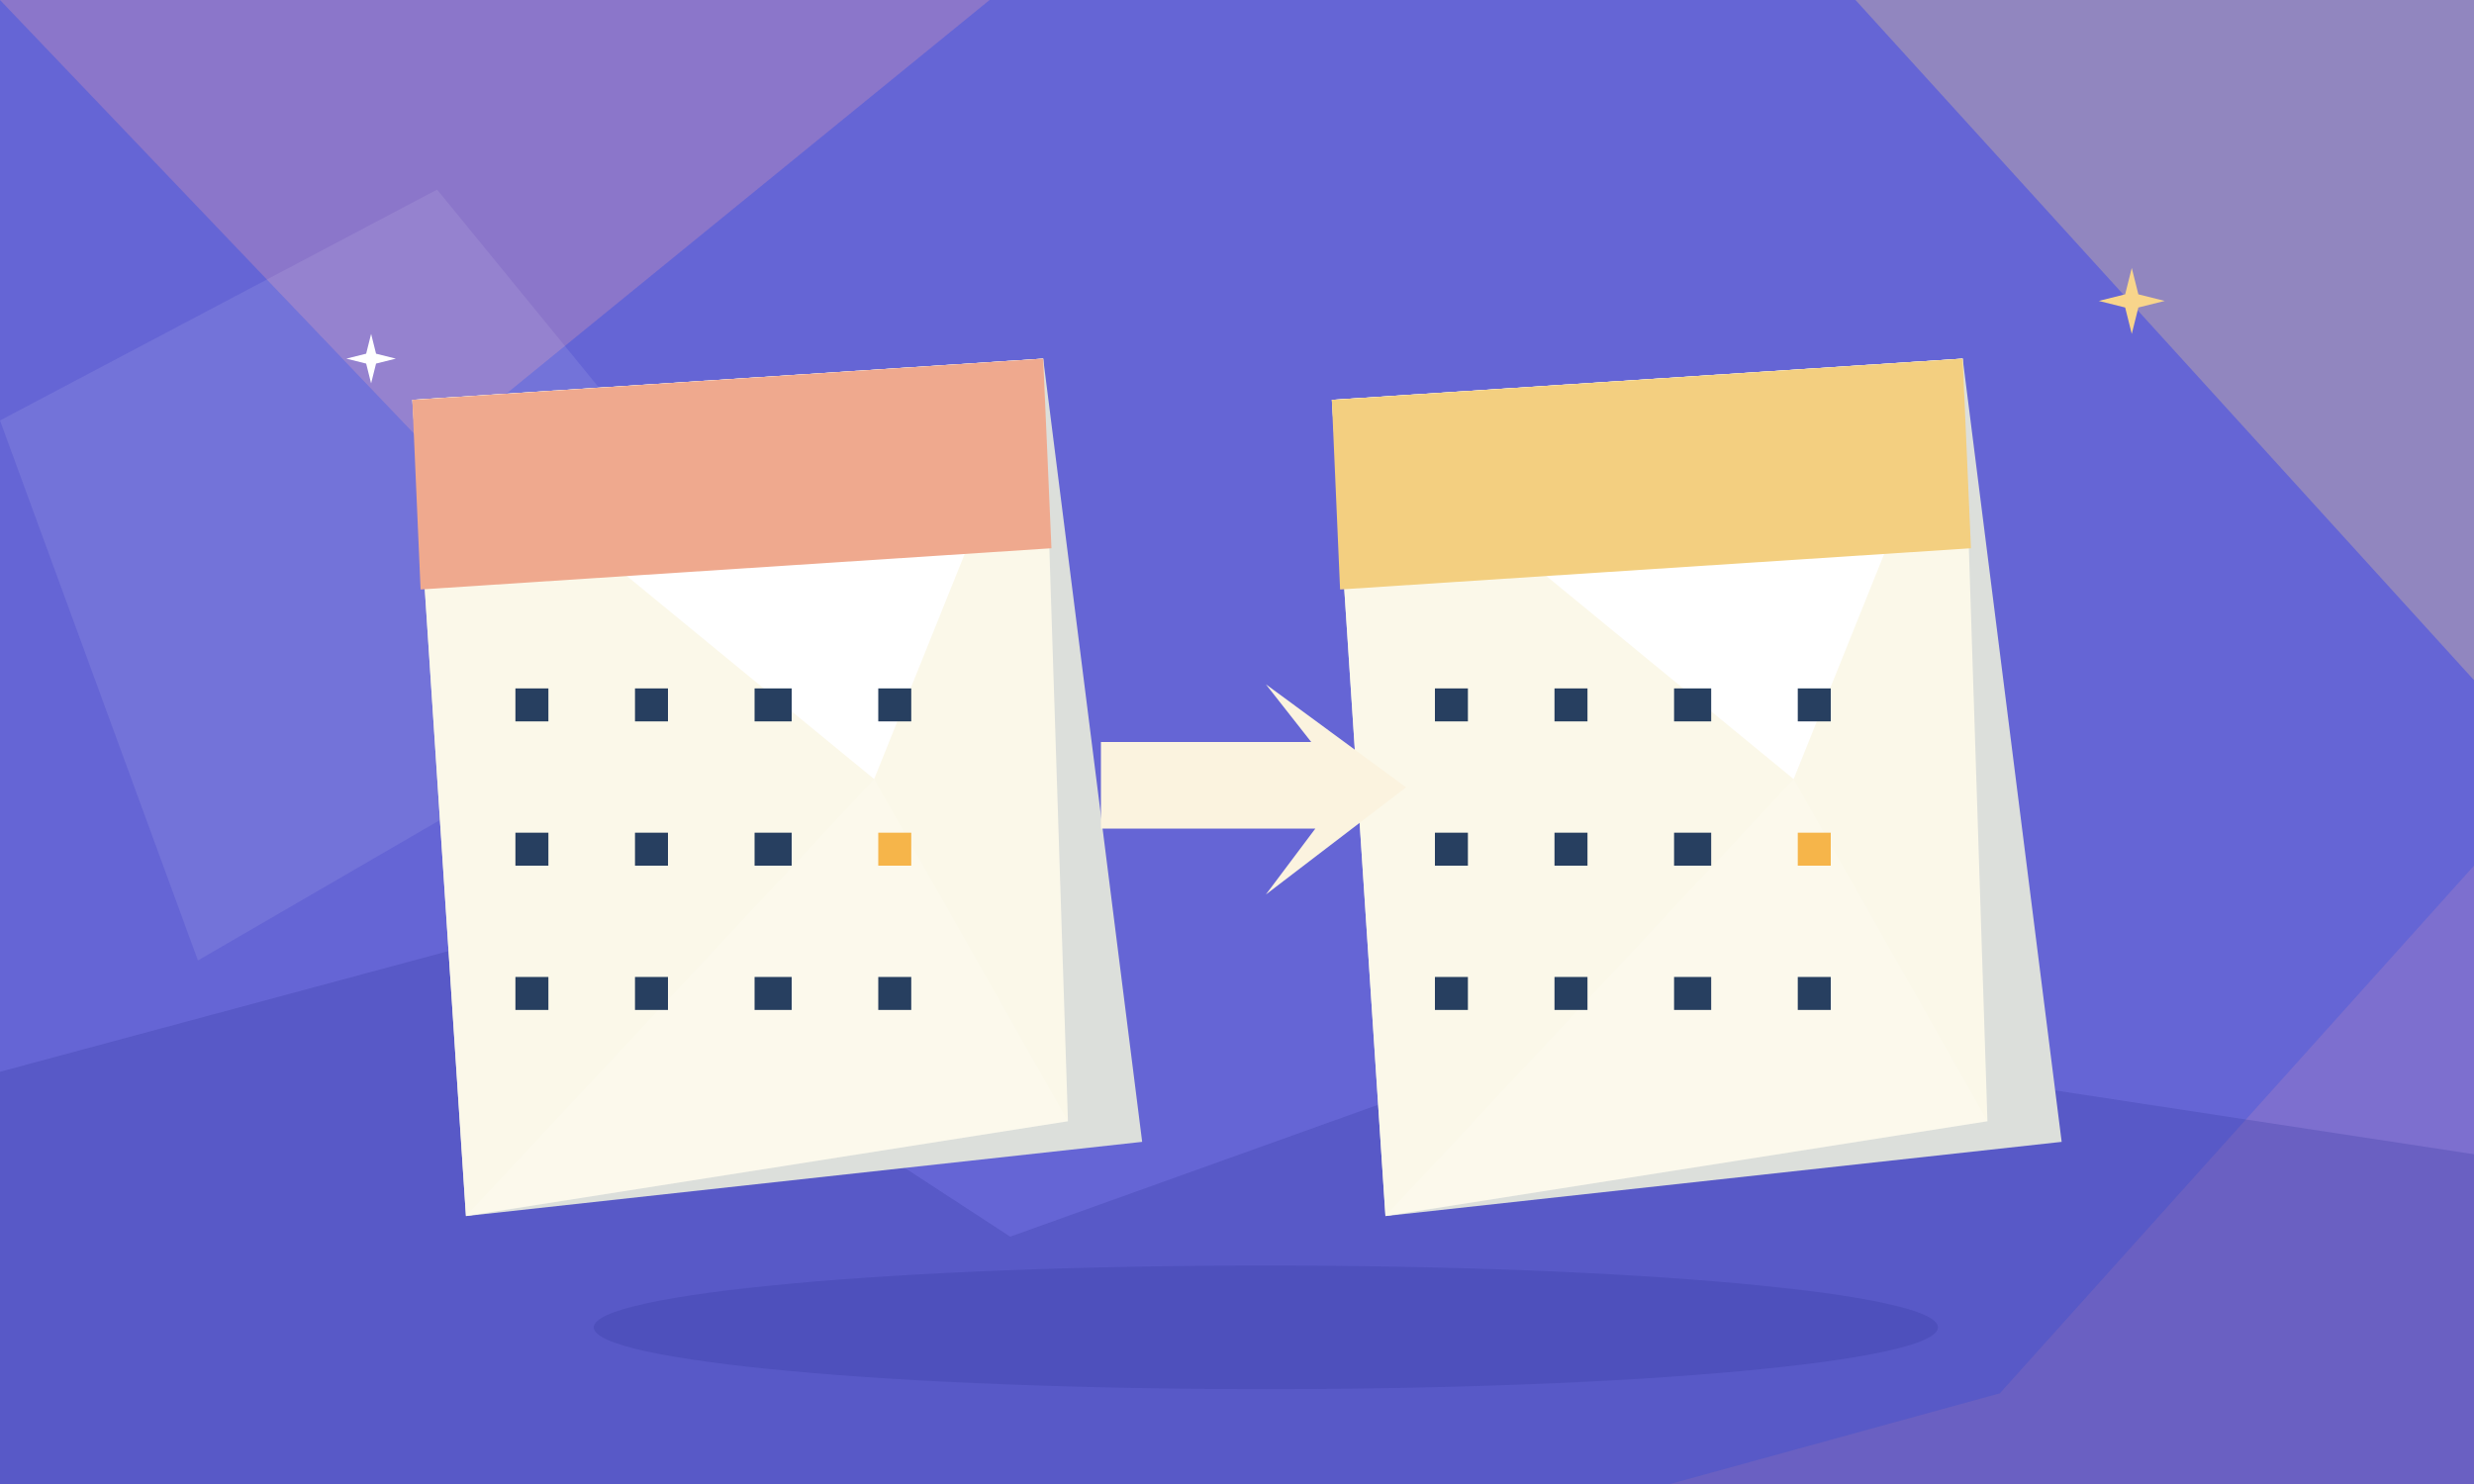
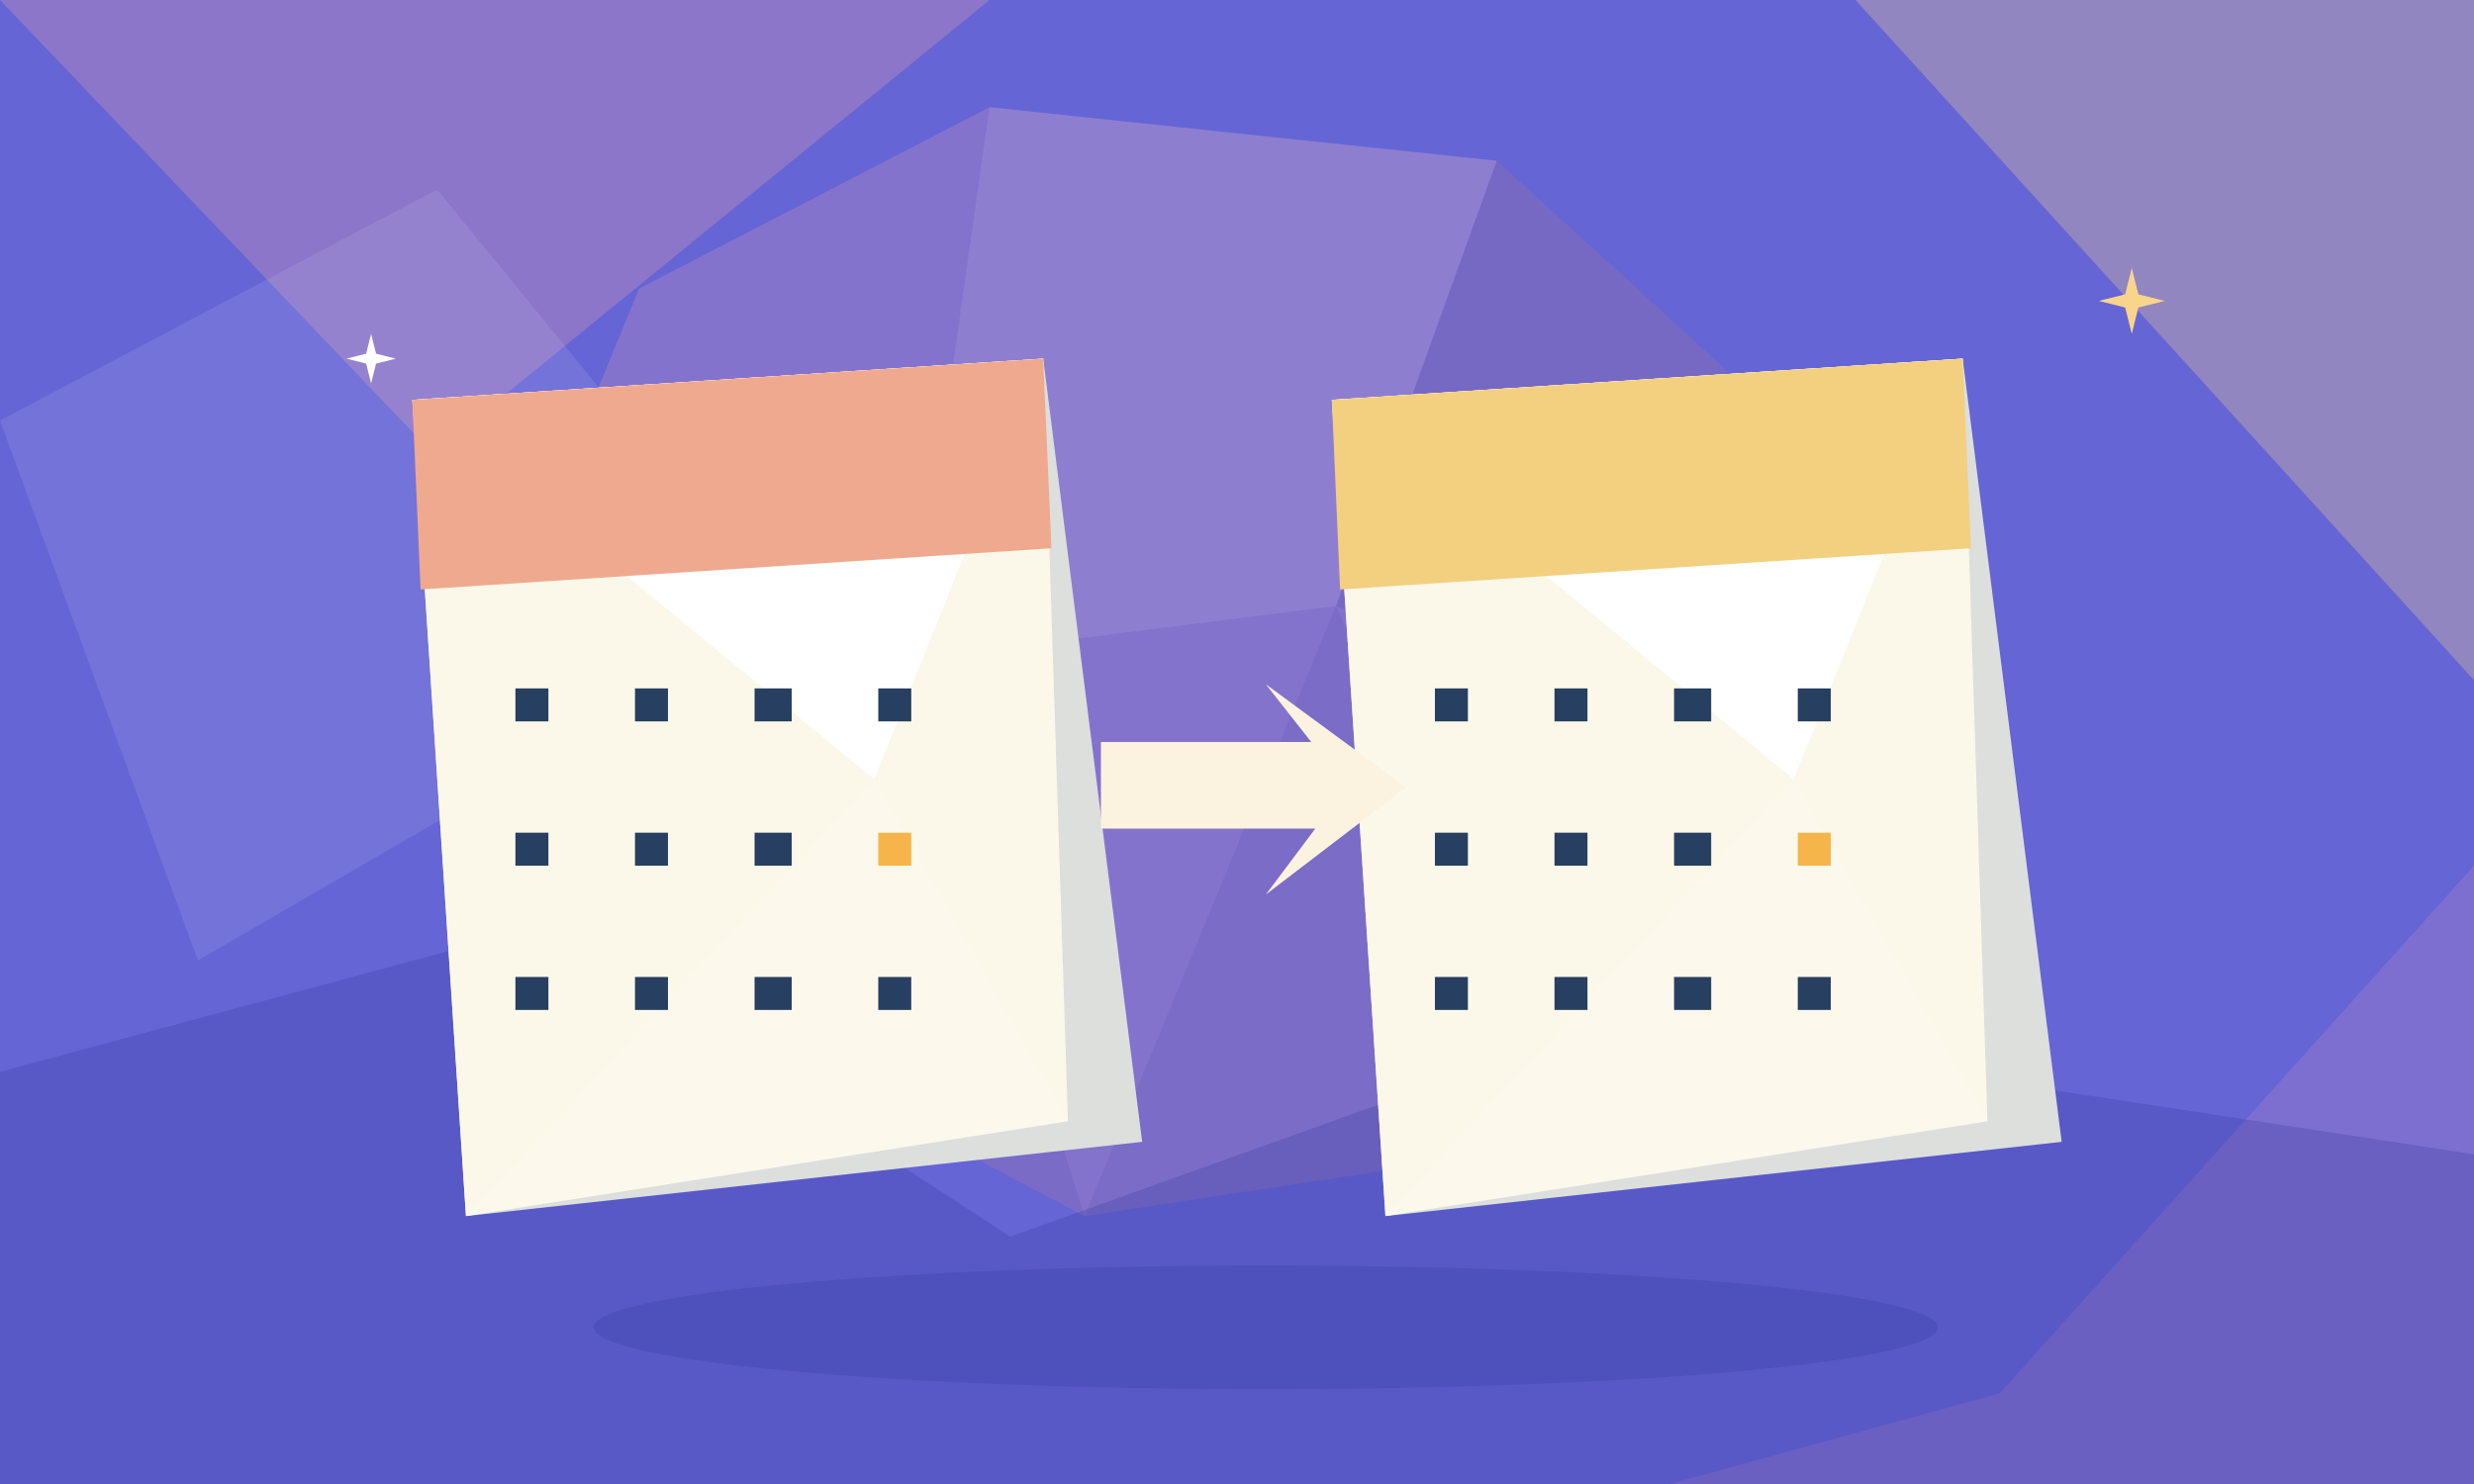
<svg xmlns="http://www.w3.org/2000/svg" width="600" height="360" viewBox="0 0 600 360" role="img" aria-labelledby="title desc">
  <rect width="600" height="360" fill="#6565D5" />
  <polygon points="0,0 240,0 105,110" fill="#FCA7A9" opacity=".25" />
  <polygon points="600,0 450,0 600,165" fill="#F8D58B" opacity=".3" />
  <polygon points="0,102 106,46 191,150 48,233" fill="#fff" opacity=".09" />
  <polygon points="485,338 600,210 600,360 405,360" fill="#FCA7A9" opacity=".16" />
-   <polygon points="NaN,NaN NaN,NaN NaN,NaN NaN,NaN NaN,NaN NaN,NaN NaN,NaN NaN,NaN NaN,NaN NaN,NaN NaN,NaN" fill="#FCA7A9" />
+   <polygon points="155,70 240,26 363,39 443,112 458,205 382,277 263,295 161,241 121,153" fill="#FCA7A9" opacity=".21" />
+   <polygon points="240,26 363,39 324,147 221,160" fill="#FFFFFF" opacity=".08" />
+   <polygon points="121,153 221,160 263,295 161,241" fill="#30359B" opacity=".12" />
  <g opacity=".17">
-     <polygon points="NaN,NaN NaN,NaN NaN,NaN NaN,NaN NaN,NaN NaN,NaN NaN,NaN NaN,NaN NaN,NaN NaN,NaN NaN,NaN" fill="#30359B" />
+     <polygon points="363,39 443,112 458,205 324,147" fill="#30359B" />
+     <polygon points="263,295 324,147 382,277" fill="#30359B" opacity=".65" />
  </g>
  <polygon points="0,260 130,225 245,300 390,248 600,280 600,360 0,360" fill="#30359B" opacity=".25" />
  <ellipse cx="307" cy="322" rx="163" ry="15" fill="#30359B" opacity=".25" />
  <polygon points="100,97 253,87 277,277 113,295" fill="#DCDFDB" />
  <polygon points="100,97 253,87 259,272 113,295" fill="#FBF8E9" />
  <polygon points="100,97 253,87 212,189" fill="#fff" />
  <polygon points="113,295 259,272 212,189" fill="#fff" opacity=".15" />
  <polygon points="100,97 253,87 255,133 102,143" fill="#EFA98E" />
  <polygon points="133,175 125,175 125,167 133,167" fill="#273F60" />
  <polygon points="162,175 154,175 154,167 162,167" fill="#273F60" />
  <polygon points="192,175 183,175 183,167 192,167" fill="#273F60" />
  <polygon points="221,175 213,175 213,167 221,167" fill="#273F60" />
  <polygon points="133,210 125,210 125,202 133,202" fill="#273F60" />
  <polygon points="162,210 154,210 154,202 162,202" fill="#273F60" />
  <polygon points="192,210 183,210 183,202 192,202" fill="#273F60" />
  <polygon points="221,210 213,210 213,202 221,202" fill="#F6B54A" />
  <polygon points="133,245 125,245 125,237 133,237" fill="#273F60" />
  <polygon points="162,245 154,245 154,237 162,237" fill="#273F60" />
  <polygon points="192,245 183,245 183,237 192,237" fill="#273F60" />
  <polygon points="221,245 213,245 213,237 221,237" fill="#273F60" />
  <polygon points="323,97 476,87 500,277 336,295" fill="#DCDFDB" />
  <polygon points="323,97 476,87 482,272 336,295" fill="#FBF8E9" />
  <polygon points="323,97 476,87 435,189" fill="#fff" />
  <polygon points="336,295 482,272 435,189" fill="#fff" opacity=".15" />
  <polygon points="323,97 476,87 478,133 325,143" fill="#F3CF80" />
  <polygon points="356,175 348,175 348,167 356,167" fill="#273F60" />
  <polygon points="385,175 377,175 377,167 385,167" fill="#273F60" />
  <polygon points="415,175 406,175 406,167 415,167" fill="#273F60" />
  <polygon points="444,175 436,175 436,167 444,167" fill="#273F60" />
  <polygon points="356,210 348,210 348,202 356,202" fill="#273F60" />
  <polygon points="385,210 377,210 377,202 385,202" fill="#273F60" />
  <polygon points="415,210 406,210 406,202 415,202" fill="#273F60" />
  <polygon points="444,210 436,210 436,202 444,202" fill="#F6B54A" />
  <polygon points="356,245 348,245 348,237 356,237" fill="#273F60" />
  <polygon points="385,245 377,245 377,237 385,237" fill="#273F60" />
  <polygon points="415,245 406,245 406,237 415,237" fill="#273F60" />
  <polygon points="444,245 436,245 436,237 444,237" fill="#273F60" />
  <polygon points="267,180 318,180 307,166 341,191 307,217 319,201 267,201" fill="#FBF3DF" />
  <polygon points="517,65 518.6,71.4 525,73 518.6,74.6 517,81 515.4,74.6 509,73 515.4,71.4" fill="#F8D58B" />
  <polygon points="90,81 91.2,85.8 96,87 91.2,88.2 90,93 88.8,88.2 84,87 88.8,85.8" fill="#fff" />
</svg>
